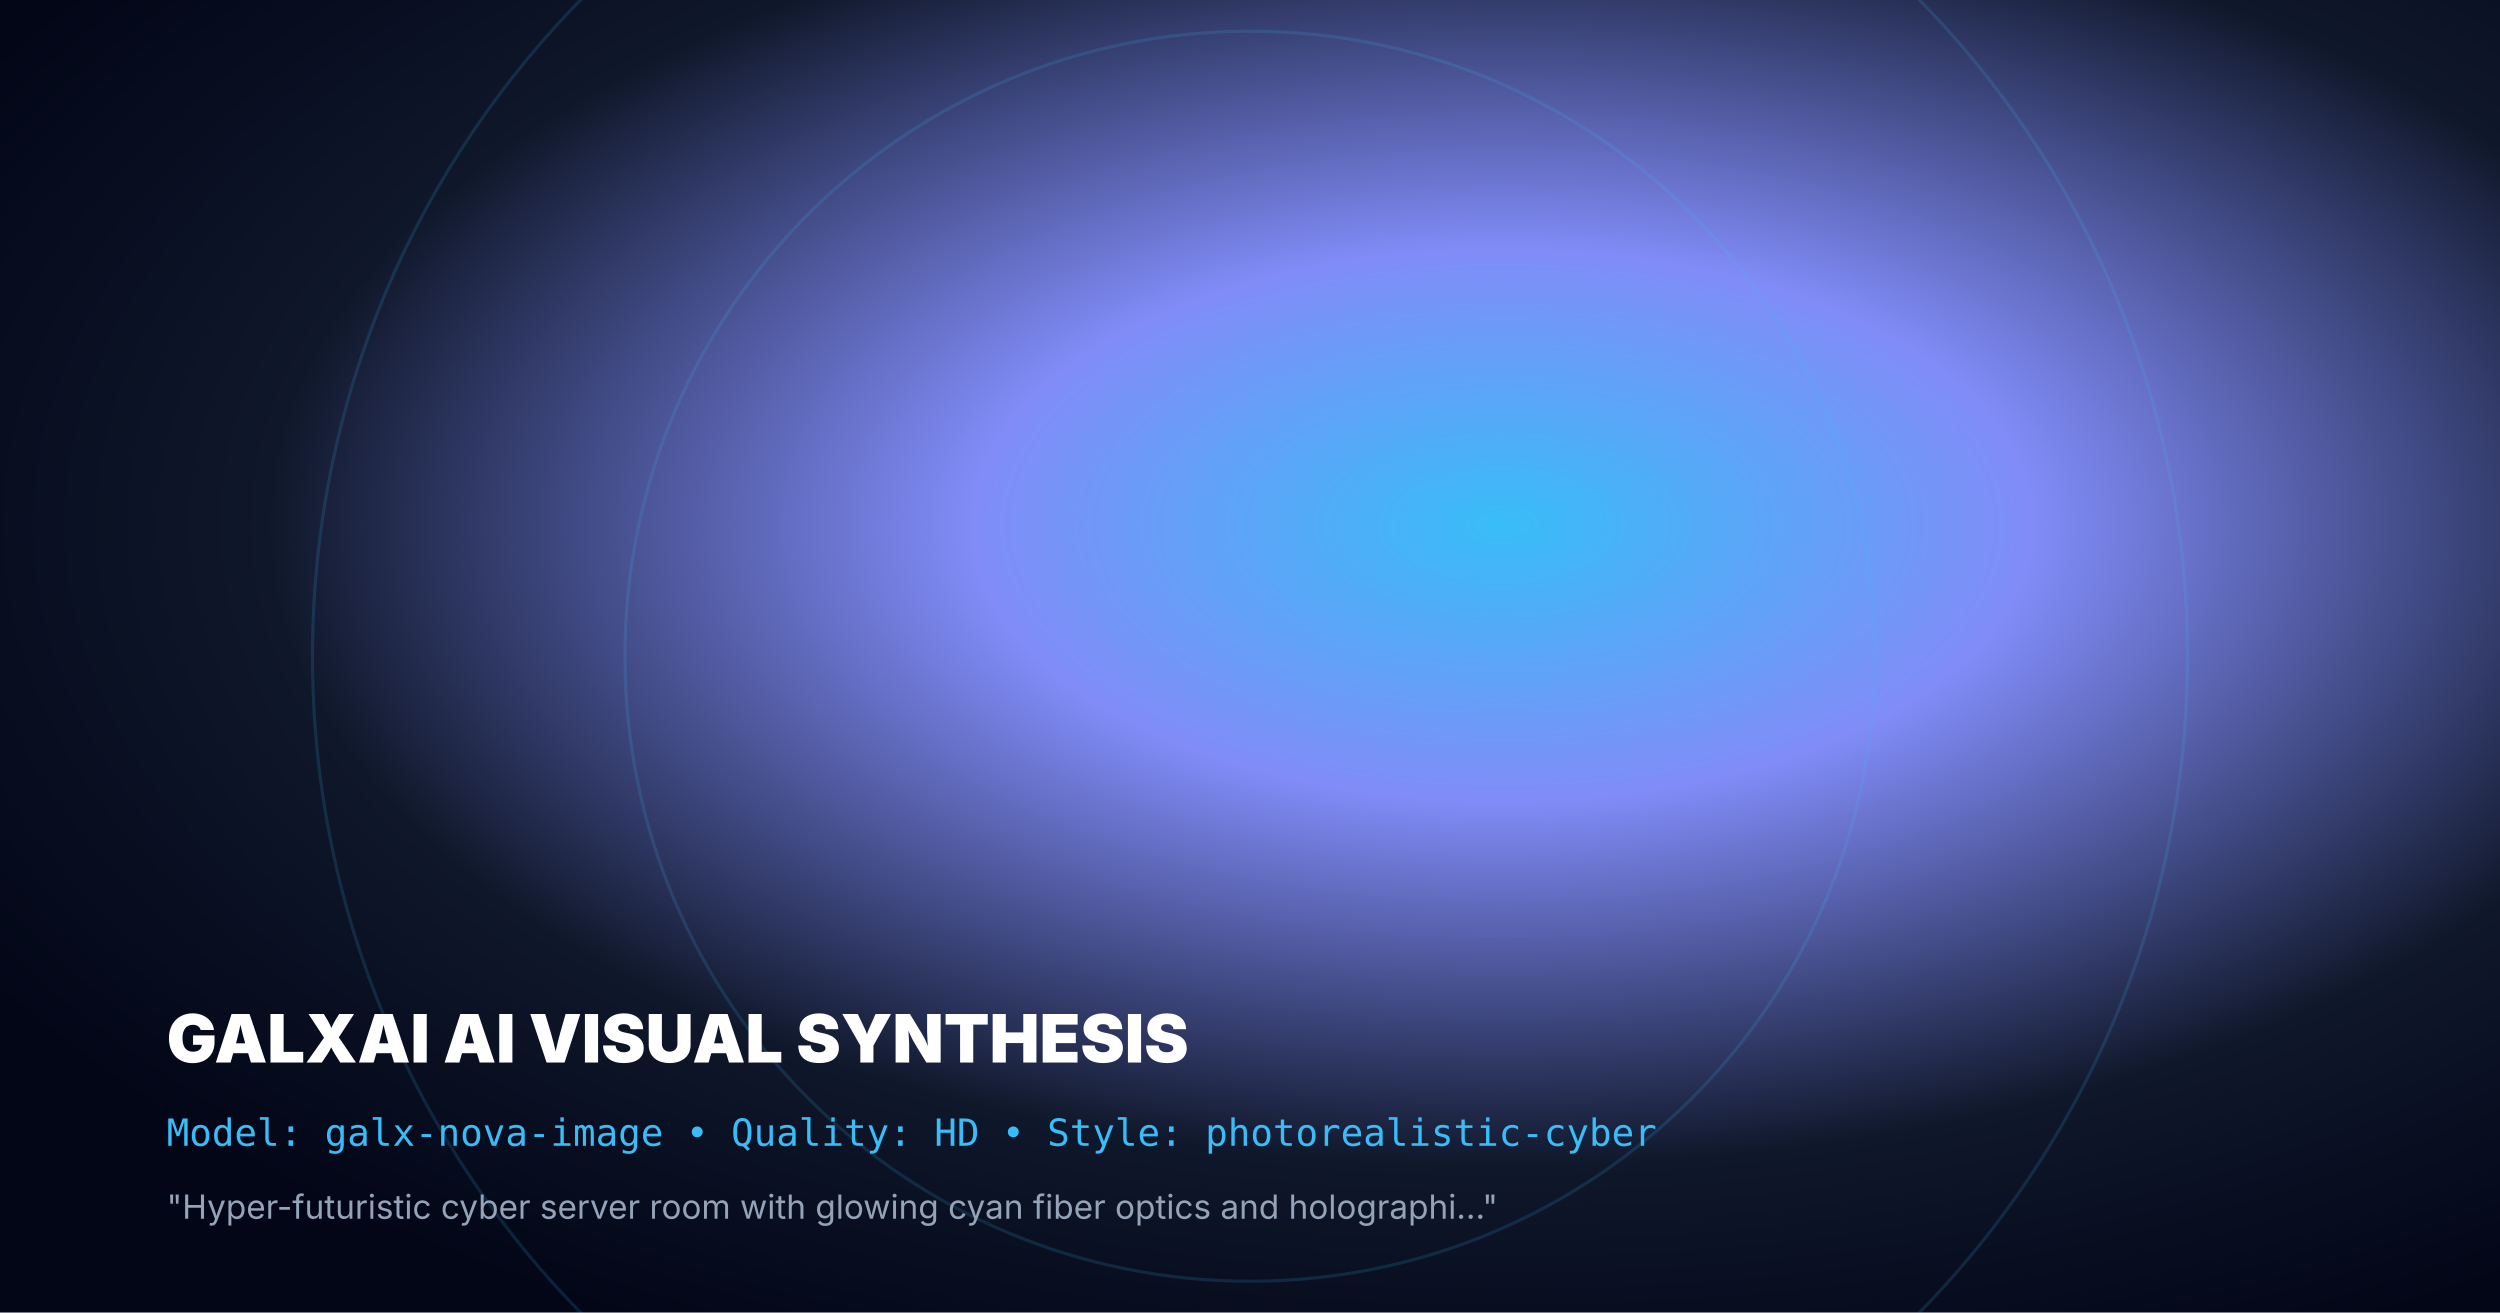
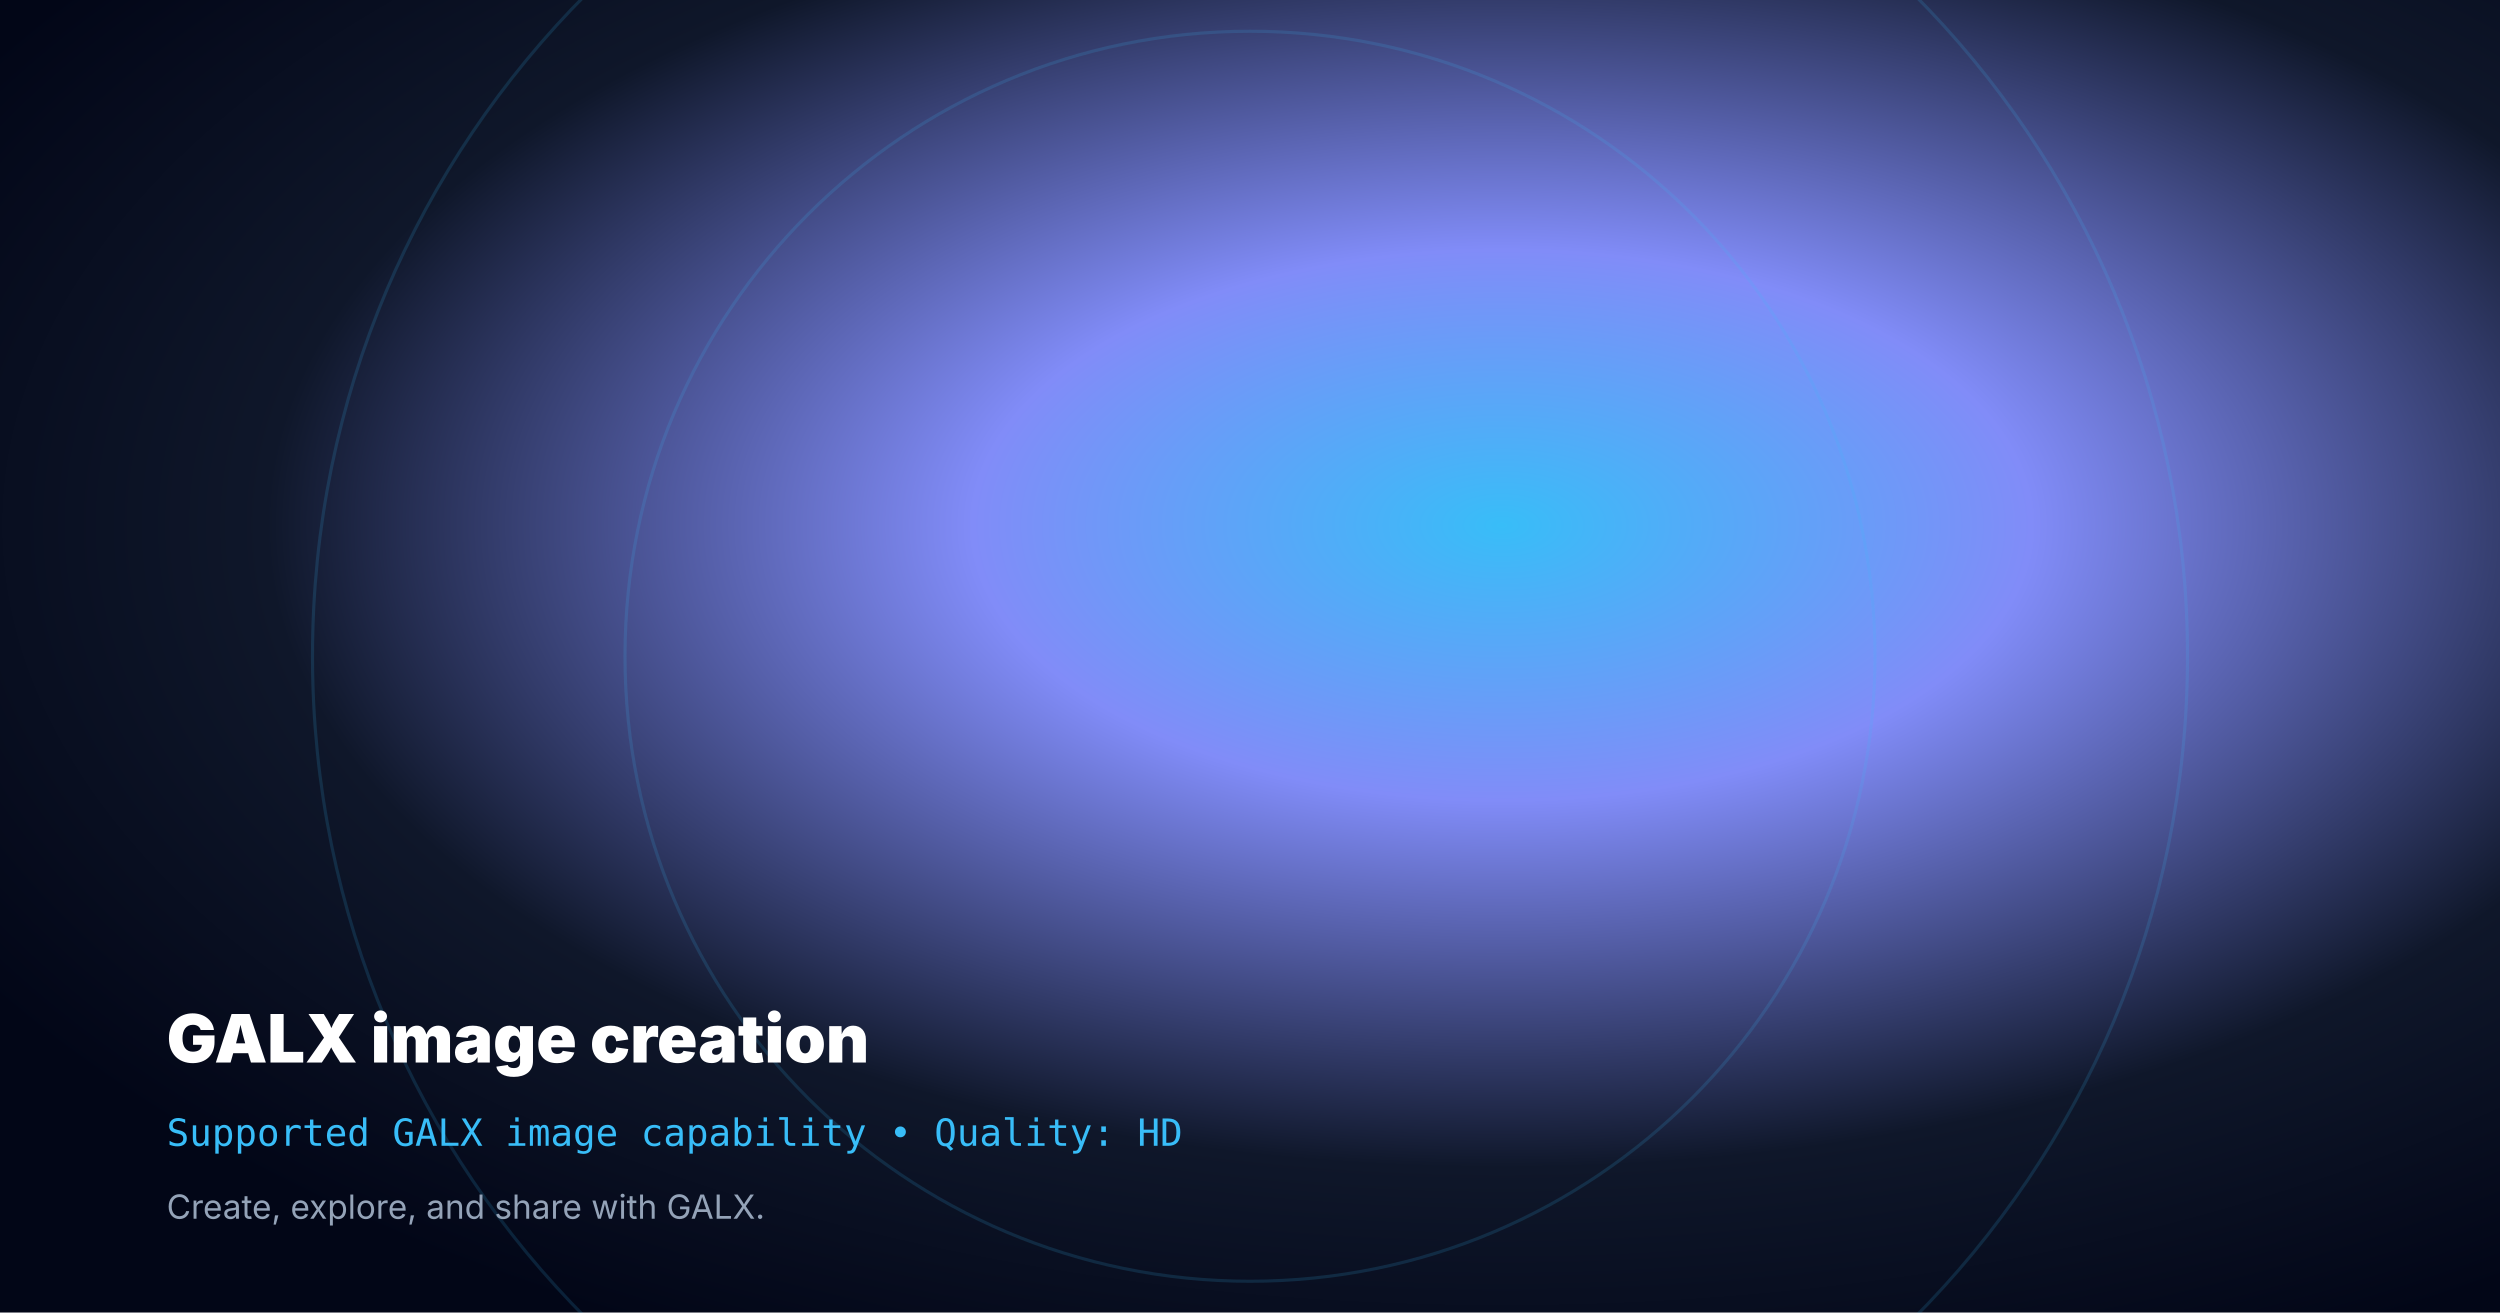
<svg xmlns="http://www.w3.org/2000/svg" viewBox="0 0 1200 630" width="1200" height="630">
  <defs>
    <radialGradient id="ai-glow-ai_img_1787787780204_5fe7bd18" cx="60%" cy="40%" r="70%">
      <stop offset="0%" stop-color="#38bdf8" />
      <stop offset="30%" stop-color="#818cf8" />
      <stop offset="70%" stop-color="#0f172a" />
      <stop offset="100%" stop-color="#020617" />
    </radialGradient>
    <filter id="ai-blur-ai_img_1787787780204_5fe7bd18">
      <feGaussianBlur stdDeviation="30" />
    </filter>
  </defs>
  <rect width="1200" height="630" fill="url(#ai-glow-ai_img_1787787780204_5fe7bd18)" />
  <g opacity="0.15" stroke="#38bdf8" stroke-width="1.5">
    <circle cx="600" cy="315" r="300" fill="none" />
    <circle cx="600" cy="315" r="450" fill="none" />
  </g>
-   <text x="80" y="510" font-family="-apple-system,BlinkMacSystemFont,sans-serif" font-size="32" font-weight="900" fill="#ffffff">GALXAI AI VISUAL SYNTHESIS</text>
-   <text x="80" y="550" font-family="monospace" font-size="18" fill="#38bdf8">Model: galx-nova-image • Quality: HD • Style: photorealistic-cyber</text>
-   <text x="80" y="585" font-family="-apple-system,BlinkMacSystemFont,sans-serif" font-size="16" fill="#94a3b8">"Hyper-futuristic cyber server room with glowing cyan fiber optics and holographi..."</text>
+   <text x="80" y="510" font-family="-apple-system,BlinkMacSystemFont,sans-serif" font-size="32" font-weight="900" fill="#ffffff">GALX image creation</text>
+   <text x="80" y="550" font-family="monospace" font-size="18" fill="#38bdf8">Supported GALX image capability • Quality: HD</text>
+   <text x="80" y="585" font-family="-apple-system,BlinkMacSystemFont,sans-serif" font-size="16" fill="#94a3b8">Create, explore, and share with GALX.</text>
</svg>
